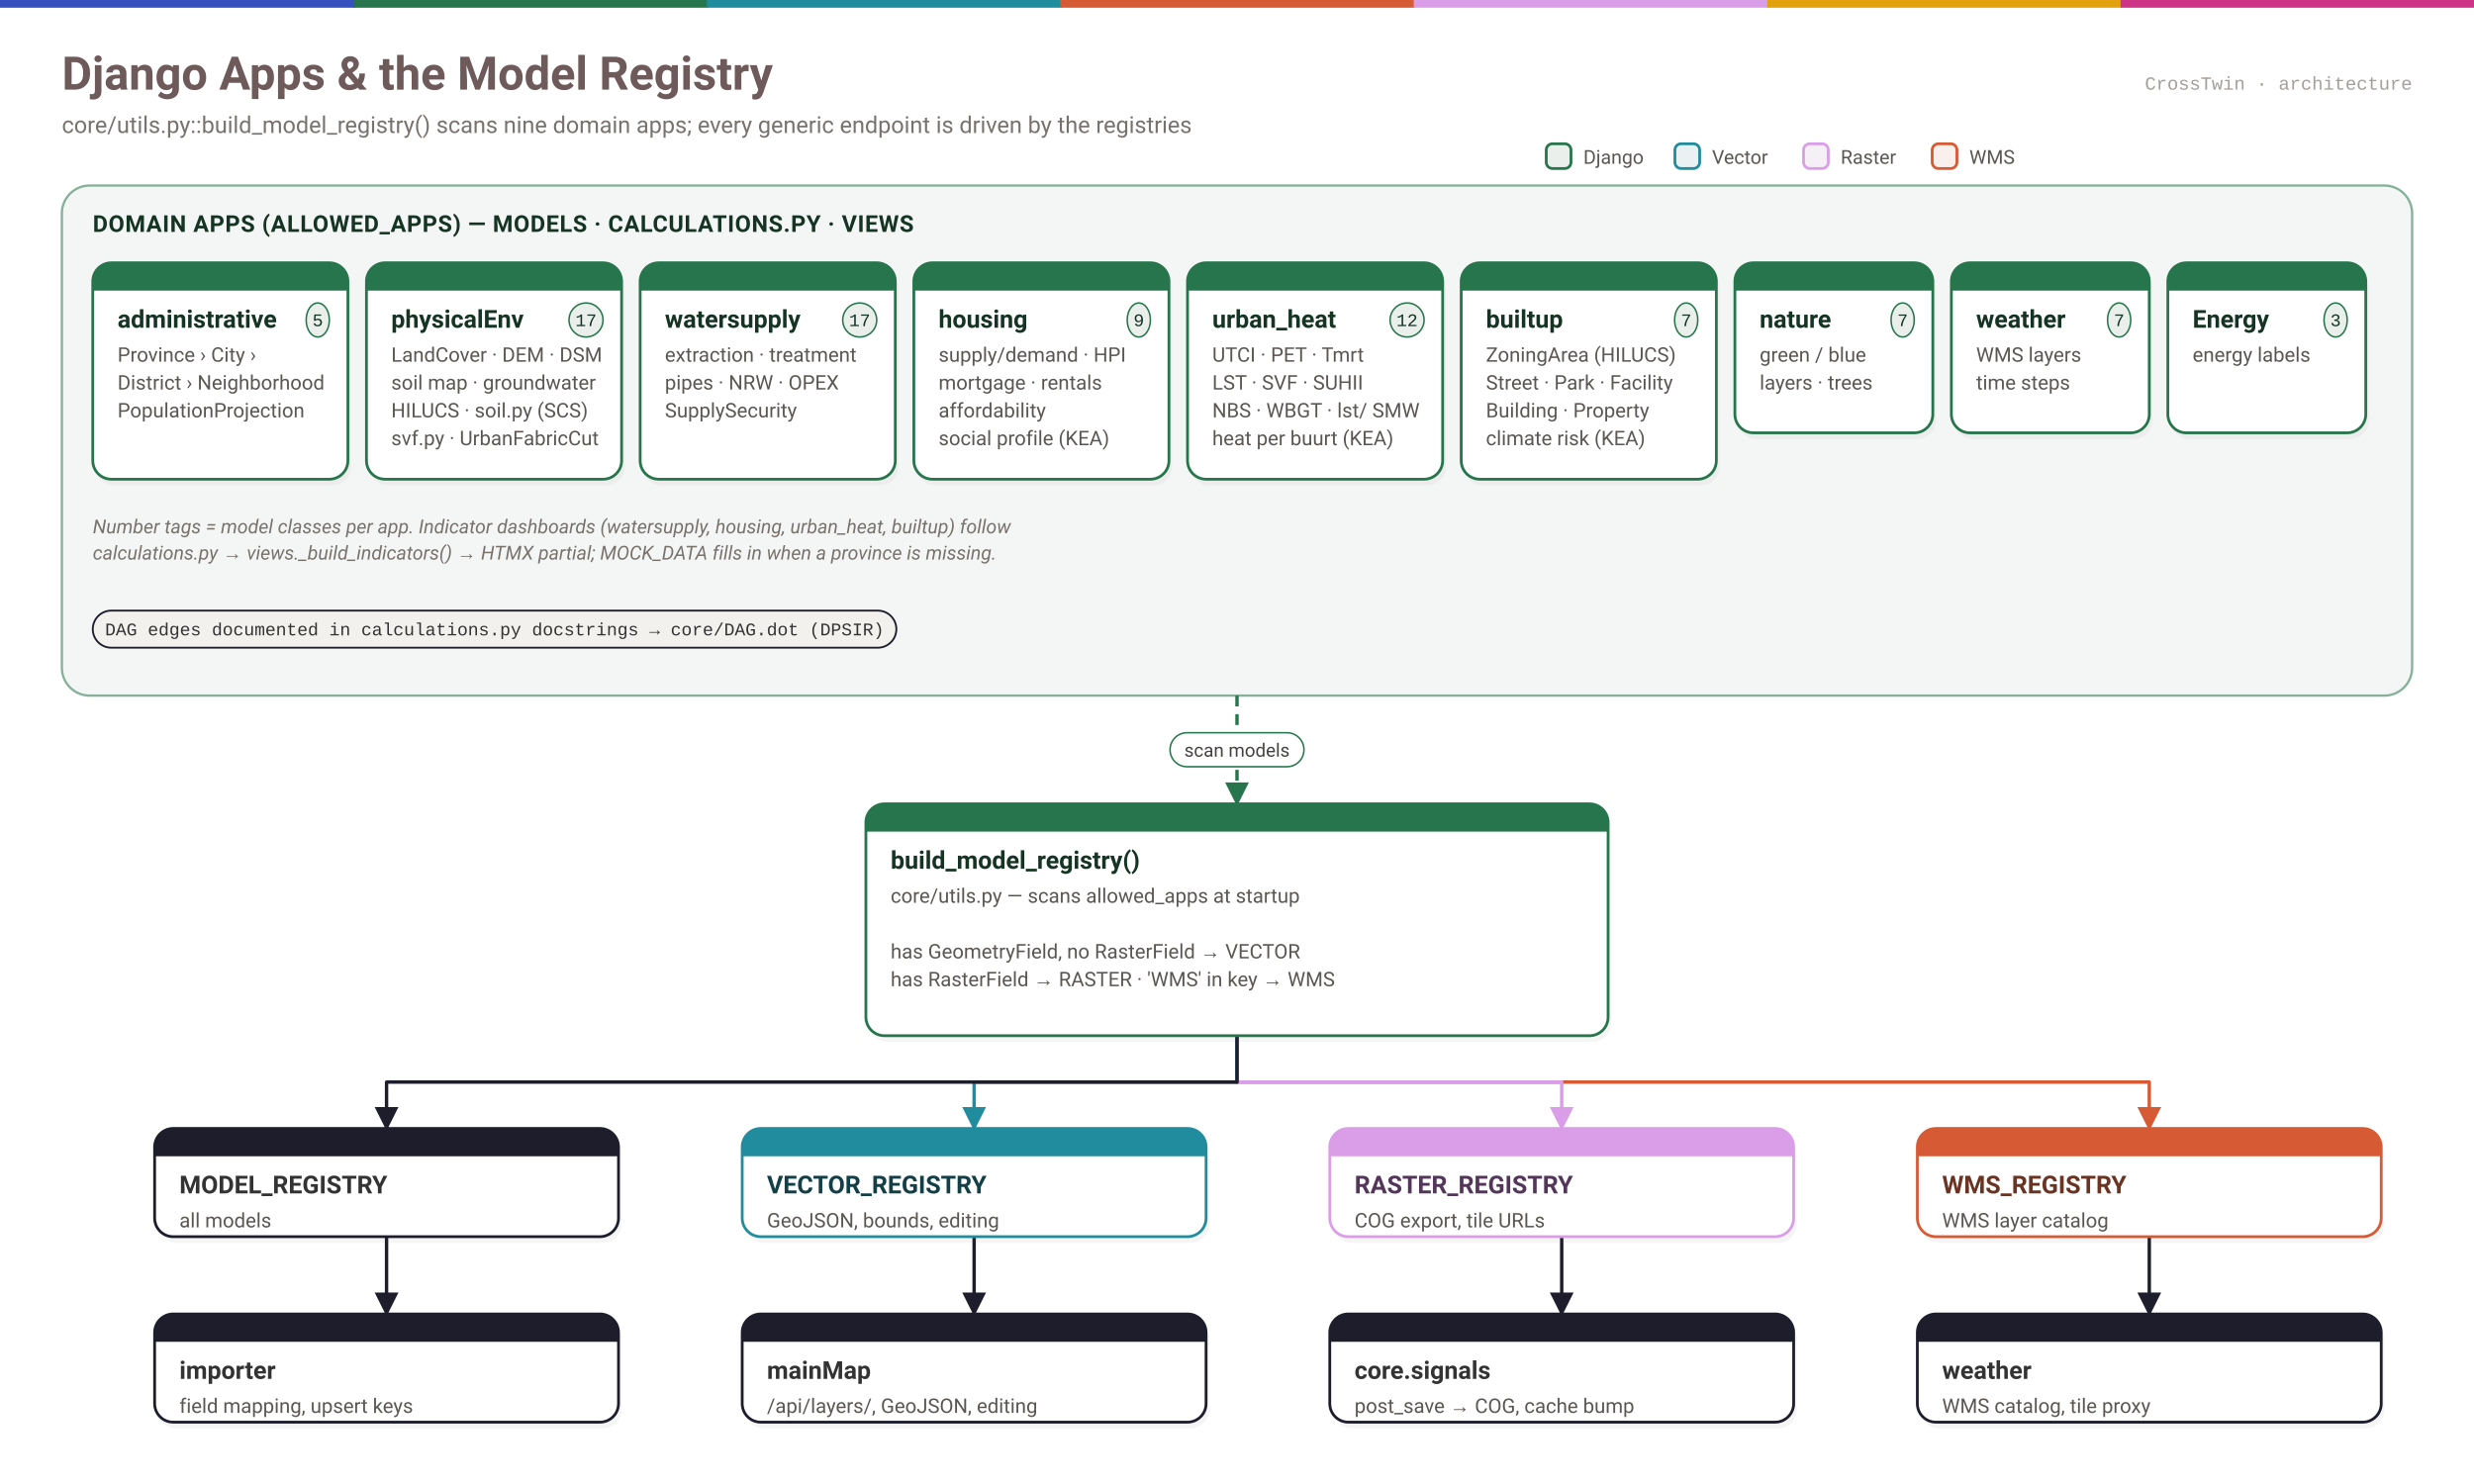
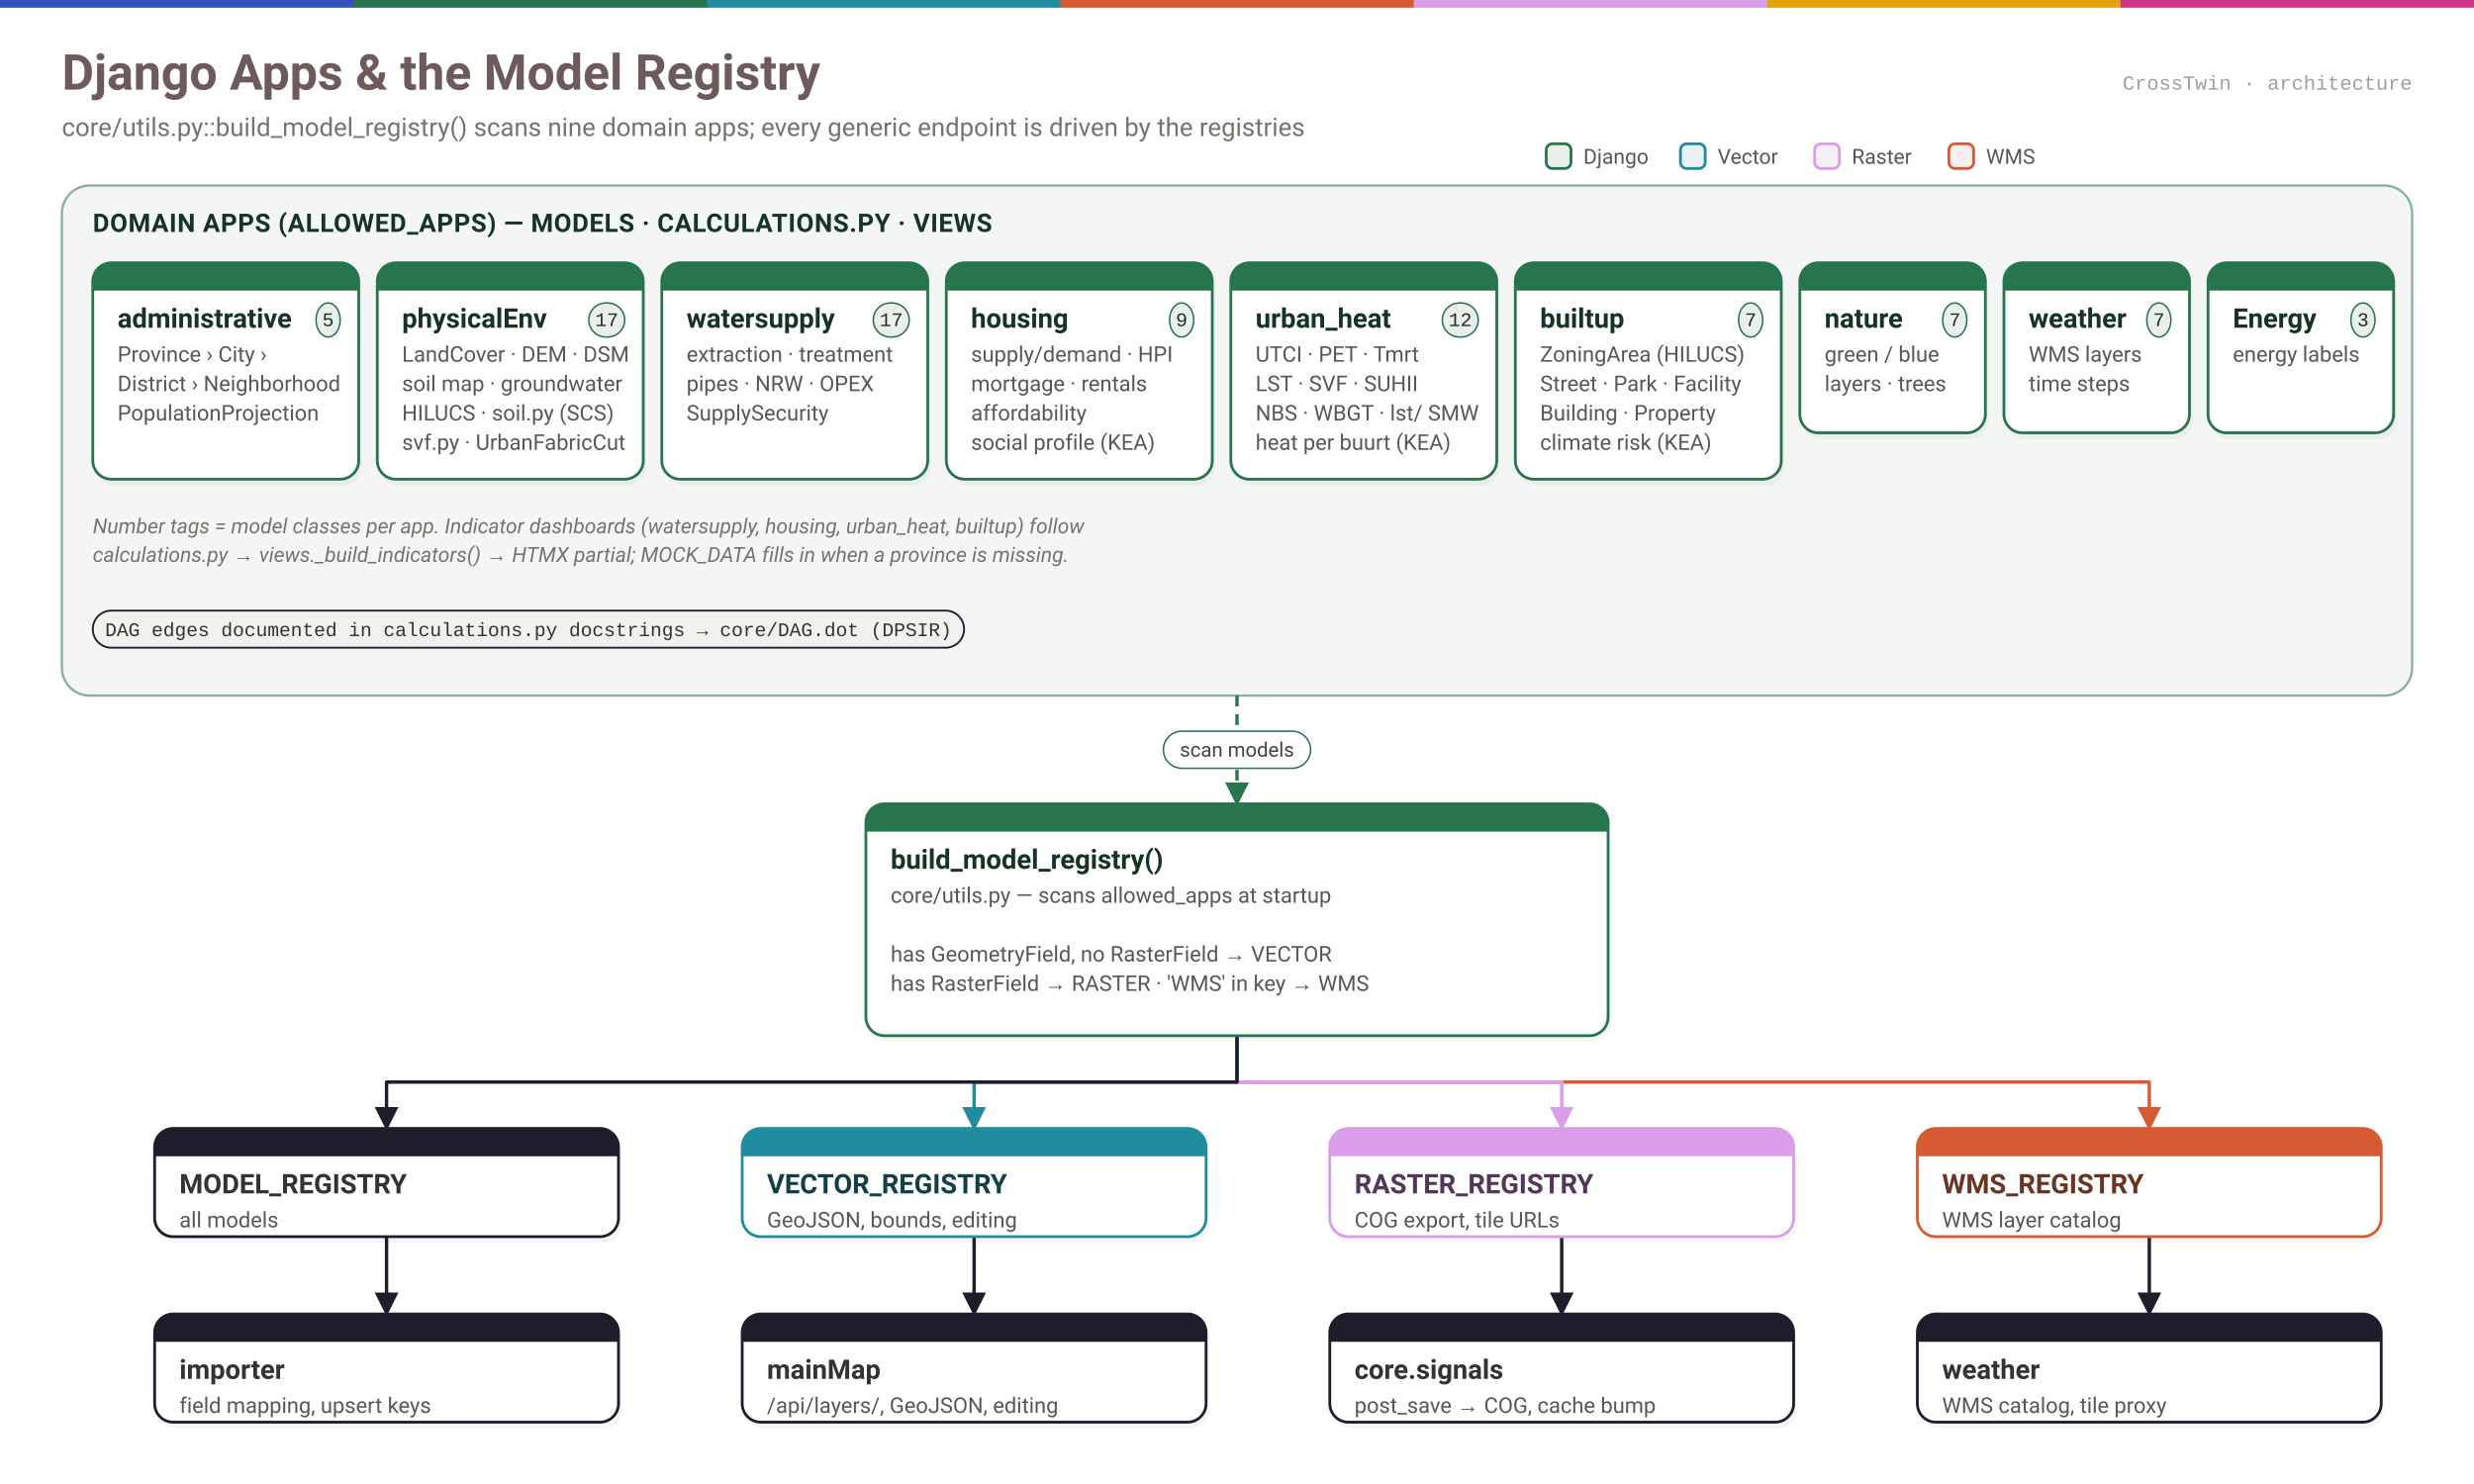
<svg xmlns="http://www.w3.org/2000/svg" viewBox="0 0 1600 960" width="1600" height="960" role="img" aria-label="Django Apps &amp; the Model Registry">
  <style>
  .t { font-family:'Roboto','Helvetica Neue','Arial',sans-serif; }
  .m { font-family:'JetBrains Mono','Consolas','Courier New',monospace; }
  .flow { stroke-dasharray:7 5; animation:dash 1.2s linear infinite; }
  @keyframes dash { to { stroke-dashoffset:-24; } }
  @media (prefers-reduced-motion: reduce) { .flow { animation:none; } }
</style>
  <defs>
    <marker id="a-client" viewBox="0 0 10 10" refX="9" refY="5" markerWidth="7" markerHeight="7" orient="auto-start-reverse">
      <path d="M0,0 L10,5 L0,10 z" fill="#3551BF" />
    </marker>
    <marker id="as-client" viewBox="0 0 10 10" refX="9" refY="5" markerWidth="7" markerHeight="7" orient="auto-start-reverse">
      <path d="M0,0 L10,5 L0,10 z" fill="#3551BF" />
    </marker>
    <marker id="a-django" viewBox="0 0 10 10" refX="9" refY="5" markerWidth="7" markerHeight="7" orient="auto-start-reverse">
      <path d="M0,0 L10,5 L0,10 z" fill="#27754C" />
    </marker>
    <marker id="as-django" viewBox="0 0 10 10" refX="9" refY="5" markerWidth="7" markerHeight="7" orient="auto-start-reverse">
      <path d="M0,0 L10,5 L0,10 z" fill="#27754C" />
    </marker>
    <marker id="a-data" viewBox="0 0 10 10" refX="9" refY="5" markerWidth="7" markerHeight="7" orient="auto-start-reverse">
      <path d="M0,0 L10,5 L0,10 z" fill="#218C9D" />
    </marker>
    <marker id="as-data" viewBox="0 0 10 10" refX="9" refY="5" markerWidth="7" markerHeight="7" orient="auto-start-reverse">
      <path d="M0,0 L10,5 L0,10 z" fill="#218C9D" />
    </marker>
    <marker id="a-external" viewBox="0 0 10 10" refX="9" refY="5" markerWidth="7" markerHeight="7" orient="auto-start-reverse">
      <path d="M0,0 L10,5 L0,10 z" fill="#D65B35" />
    </marker>
    <marker id="as-external" viewBox="0 0 10 10" refX="9" refY="5" markerWidth="7" markerHeight="7" orient="auto-start-reverse">
      <path d="M0,0 L10,5 L0,10 z" fill="#D65B35" />
    </marker>
    <marker id="a-raster" viewBox="0 0 10 10" refX="9" refY="5" markerWidth="7" markerHeight="7" orient="auto-start-reverse">
      <path d="M0,0 L10,5 L0,10 z" fill="#DA9DE8" />
    </marker>
    <marker id="as-raster" viewBox="0 0 10 10" refX="9" refY="5" markerWidth="7" markerHeight="7" orient="auto-start-reverse">
      <path d="M0,0 L10,5 L0,10 z" fill="#DA9DE8" />
    </marker>
    <marker id="a-cache" viewBox="0 0 10 10" refX="9" refY="5" markerWidth="7" markerHeight="7" orient="auto-start-reverse">
      <path d="M0,0 L10,5 L0,10 z" fill="#E2A20E" />
    </marker>
    <marker id="as-cache" viewBox="0 0 10 10" refX="9" refY="5" markerWidth="7" markerHeight="7" orient="auto-start-reverse">
      <path d="M0,0 L10,5 L0,10 z" fill="#E2A20E" />
    </marker>
    <marker id="a-signal" viewBox="0 0 10 10" refX="9" refY="5" markerWidth="7" markerHeight="7" orient="auto-start-reverse">
      <path d="M0,0 L10,5 L0,10 z" fill="#CD3485" />
    </marker>
    <marker id="as-signal" viewBox="0 0 10 10" refX="9" refY="5" markerWidth="7" markerHeight="7" orient="auto-start-reverse">
      <path d="M0,0 L10,5 L0,10 z" fill="#CD3485" />
    </marker>
    <marker id="a-neutral" viewBox="0 0 10 10" refX="9" refY="5" markerWidth="7" markerHeight="7" orient="auto-start-reverse">
      <path d="M0,0 L10,5 L0,10 z" fill="#1E1D2C" />
    </marker>
    <marker id="as-neutral" viewBox="0 0 10 10" refX="9" refY="5" markerWidth="7" markerHeight="7" orient="auto-start-reverse">
      <path d="M0,0 L10,5 L0,10 z" fill="#1E1D2C" />
    </marker>
  </defs>
  <rect width="1600" height="960" fill="#ffffff" />
  <rect x="0.0" width="229.6" height="5" fill="#3551BF" />
  <rect x="228.6" width="229.6" height="5" fill="#27754C" />
  <rect x="457.1" width="229.6" height="5" fill="#218C9D" />
  <rect x="685.7" width="229.6" height="5" fill="#D65B35" />
  <rect x="914.3" width="229.6" height="5" fill="#DA9DE8" />
  <rect x="1142.9" width="229.6" height="5" fill="#E2A20E" />
  <rect x="1371.4" width="229.6" height="5" fill="#CD3485" />
-   <text class="t" x="40" y="58" font-size="30" font-weight="600" fill="#6E5A5A">Django Apps &amp; the Model Registry</text>
-   <text class="t" x="40" y="86" font-size="15" fill="#78726D">core/utils.py::build_model_registry() scans nine domain apps; every generic endpoint is driven by the registries</text>
-   <text class="m" x="1560" y="58" font-size="12" fill="#A39E99" text-anchor="end">CrossTwin · architecture</text>
+   <text class="t" x="40" y="58" font-size="32" font-weight="600" fill="#6E5A5A">Django Apps &amp; the Model Registry</text>
+   <text class="t" x="40" y="88" font-size="16.5" fill="#78726D">core/utils.py::build_model_registry() scans nine domain apps; every generic endpoint is driven by the registries</text>
+   <text class="m" x="1560" y="58" font-size="13" fill="#A39E99" text-anchor="end">CrossTwin · architecture</text>
  <rect x="40" y="120" width="1520" height="330" rx="18" fill="#EAEFEC" fill-opacity="0.55" stroke="#27754C" stroke-opacity="0.55" stroke-width="1.5" />
-   <text class="t" x="60" y="150" font-size="15" font-weight="700" fill="#163424" letter-spacing="0.4">DOMAIN APPS (ALLOWED_APPS)  —  MODELS · CALCULATIONS.PY · VIEWS</text>
+   <text class="t" x="60" y="150" font-size="16.5" font-weight="700" fill="#163424" letter-spacing="0.4">DOMAIN APPS (ALLOWED_APPS)  —  MODELS · CALCULATIONS.PY · VIEWS</text>
  <path d="M1390,800 L1390,850" fill="none" stroke="#1E1D2C" stroke-width="2.2" stroke-linejoin="round" marker-end="url(#a-neutral)" />
  <path d="M1010,800 L1010,850" fill="none" stroke="#1E1D2C" stroke-width="2.2" stroke-linejoin="round" marker-end="url(#a-neutral)" />
  <path d="M630,800 L630,850" fill="none" stroke="#1E1D2C" stroke-width="2.2" stroke-linejoin="round" marker-end="url(#a-neutral)" />
  <path d="M250,800 L250,850" fill="none" stroke="#1E1D2C" stroke-width="2.2" stroke-linejoin="round" marker-end="url(#a-neutral)" />
  <path d="M800,450 L800,520" fill="none" stroke="#27754C" stroke-width="2.2" stroke-linejoin="round" class="flow" marker-end="url(#a-django)" />
  <path d="M800,670 L800,700 L1390,700 L1390,730" fill="none" stroke="#D65B35" stroke-width="2.2" stroke-linejoin="round" marker-end="url(#a-external)" />
  <path d="M800,670 L800,700 L1010,700 L1010,730" fill="none" stroke="#DA9DE8" stroke-width="2.2" stroke-linejoin="round" marker-end="url(#a-raster)" />
  <path d="M800,670 L800,700 L630,700 L630,730" fill="none" stroke="#218C9D" stroke-width="2.2" stroke-linejoin="round" marker-end="url(#a-data)" />
  <path d="M800,670 L800,700 L250,700 L250,730" fill="none" stroke="#1E1D2C" stroke-width="2.2" stroke-linejoin="round" marker-end="url(#a-neutral)" />
-   <rect x="62" y="174" width="165" height="140" rx="12" fill="#6E5A5A" fill-opacity="0.06" />
-   <rect x="60" y="170" width="165" height="140" rx="12" fill="#fff" stroke="#27754C" stroke-width="1.8" />
-   <path d="M72,170 h141 a12,12 0 0 1 12,12 v6 h-165 v-6 a12,12 0 0 1 12,-12 z" fill="#27754C" />
-   <text class="t" x="76" y="212" font-size="16" font-weight="700" fill="#163424">administrative</text>
-   <rect x="198" y="196" width="15" height="22" rx="11" fill="#EAEFEC" stroke="#27754C" stroke-width="1" />
-   <text class="m" x="205.5" y="211" font-size="11.5" fill="#163424" text-anchor="middle">5</text>
-   <text class="t" x="76" y="234" font-size="13" fill="#5A5652">Province › City ›</text>
-   <text class="t" x="76" y="252" font-size="13" fill="#5A5652">District › Neighborhood</text>
-   <text class="t" x="76" y="270" font-size="13" fill="#5A5652">PopulationProjection</text>
-   <rect x="239" y="174" width="165" height="140" rx="12" fill="#6E5A5A" fill-opacity="0.06" />
-   <rect x="237" y="170" width="165" height="140" rx="12" fill="#fff" stroke="#27754C" stroke-width="1.8" />
-   <path d="M249,170 h141 a12,12 0 0 1 12,12 v6 h-165 v-6 a12,12 0 0 1 12,-12 z" fill="#27754C" />
-   <text class="t" x="253" y="212" font-size="16" font-weight="700" fill="#163424">physicalEnv</text>
-   <rect x="368" y="196" width="22" height="22" rx="11" fill="#EAEFEC" stroke="#27754C" stroke-width="1" />
-   <text class="m" x="379.0" y="211" font-size="11.5" fill="#163424" text-anchor="middle">17</text>
-   <text class="t" x="253" y="234" font-size="13" fill="#5A5652">LandCover · DEM · DSM</text>
-   <text class="t" x="253" y="252" font-size="13" fill="#5A5652">soil map · groundwater</text>
-   <text class="t" x="253" y="270" font-size="13" fill="#5A5652">HILUCS · soil.py (SCS)</text>
-   <text class="t" x="253" y="288" font-size="13" fill="#5A5652">svf.py · UrbanFabricCut</text>
-   <rect x="416" y="174" width="165" height="140" rx="12" fill="#6E5A5A" fill-opacity="0.06" />
-   <rect x="414" y="170" width="165" height="140" rx="12" fill="#fff" stroke="#27754C" stroke-width="1.8" />
-   <path d="M426,170 h141 a12,12 0 0 1 12,12 v6 h-165 v-6 a12,12 0 0 1 12,-12 z" fill="#27754C" />
-   <text class="t" x="430" y="212" font-size="16" font-weight="700" fill="#163424">watersupply</text>
-   <rect x="545" y="196" width="22" height="22" rx="11" fill="#EAEFEC" stroke="#27754C" stroke-width="1" />
-   <text class="m" x="556.0" y="211" font-size="11.5" fill="#163424" text-anchor="middle">17</text>
-   <text class="t" x="430" y="234" font-size="13" fill="#5A5652">extraction · treatment</text>
-   <text class="t" x="430" y="252" font-size="13" fill="#5A5652">pipes · NRW · OPEX</text>
-   <text class="t" x="430" y="270" font-size="13" fill="#5A5652">SupplySecurity</text>
-   <rect x="593" y="174" width="165" height="140" rx="12" fill="#6E5A5A" fill-opacity="0.06" />
-   <rect x="591" y="170" width="165" height="140" rx="12" fill="#fff" stroke="#27754C" stroke-width="1.8" />
-   <path d="M603,170 h141 a12,12 0 0 1 12,12 v6 h-165 v-6 a12,12 0 0 1 12,-12 z" fill="#27754C" />
-   <text class="t" x="607" y="212" font-size="16" font-weight="700" fill="#163424">housing</text>
-   <rect x="729" y="196" width="15" height="22" rx="11" fill="#EAEFEC" stroke="#27754C" stroke-width="1" />
-   <text class="m" x="736.5" y="211" font-size="11.5" fill="#163424" text-anchor="middle">9</text>
-   <text class="t" x="607" y="234" font-size="13" fill="#5A5652">supply/demand · HPI</text>
-   <text class="t" x="607" y="252" font-size="13" fill="#5A5652">mortgage · rentals</text>
-   <text class="t" x="607" y="270" font-size="13" fill="#5A5652">affordability</text>
-   <text class="t" x="607" y="288" font-size="13" fill="#5A5652">social profile (KEA)</text>
-   <rect x="770" y="174" width="165" height="140" rx="12" fill="#6E5A5A" fill-opacity="0.06" />
-   <rect x="768" y="170" width="165" height="140" rx="12" fill="#fff" stroke="#27754C" stroke-width="1.8" />
-   <path d="M780,170 h141 a12,12 0 0 1 12,12 v6 h-165 v-6 a12,12 0 0 1 12,-12 z" fill="#27754C" />
-   <text class="t" x="784" y="212" font-size="16" font-weight="700" fill="#163424">urban_heat</text>
-   <rect x="899" y="196" width="22" height="22" rx="11" fill="#EAEFEC" stroke="#27754C" stroke-width="1" />
-   <text class="m" x="910.0" y="211" font-size="11.5" fill="#163424" text-anchor="middle">12</text>
-   <text class="t" x="784" y="234" font-size="13" fill="#5A5652">UTCI · PET · Tmrt</text>
-   <text class="t" x="784" y="252" font-size="13" fill="#5A5652">LST · SVF · SUHII</text>
-   <text class="t" x="784" y="270" font-size="13" fill="#5A5652">NBS · WBGT · lst/ SMW</text>
-   <text class="t" x="784" y="288" font-size="13" fill="#5A5652">heat per buurt (KEA)</text>
-   <rect x="947" y="174" width="165" height="140" rx="12" fill="#6E5A5A" fill-opacity="0.06" />
-   <rect x="945" y="170" width="165" height="140" rx="12" fill="#fff" stroke="#27754C" stroke-width="1.8" />
-   <path d="M957,170 h141 a12,12 0 0 1 12,12 v6 h-165 v-6 a12,12 0 0 1 12,-12 z" fill="#27754C" />
-   <text class="t" x="961" y="212" font-size="16" font-weight="700" fill="#163424">builtup</text>
-   <rect x="1083" y="196" width="15" height="22" rx="11" fill="#EAEFEC" stroke="#27754C" stroke-width="1" />
-   <text class="m" x="1090.5" y="211" font-size="11.5" fill="#163424" text-anchor="middle">7</text>
-   <text class="t" x="961" y="234" font-size="13" fill="#5A5652">ZoningArea (HILUCS)</text>
-   <text class="t" x="961" y="252" font-size="13" fill="#5A5652">Street · Park · Facility</text>
-   <text class="t" x="961" y="270" font-size="13" fill="#5A5652">Building · Property</text>
-   <text class="t" x="961" y="288" font-size="13" fill="#5A5652">climate risk (KEA)</text>
-   <rect x="1124" y="174" width="128" height="110" rx="12" fill="#6E5A5A" fill-opacity="0.06" />
-   <rect x="1122" y="170" width="128" height="110" rx="12" fill="#fff" stroke="#27754C" stroke-width="1.8" />
-   <path d="M1134,170 h104 a12,12 0 0 1 12,12 v6 h-128 v-6 a12,12 0 0 1 12,-12 z" fill="#27754C" />
-   <text class="t" x="1138" y="212" font-size="16" font-weight="700" fill="#163424">nature</text>
-   <rect x="1223" y="196" width="15" height="22" rx="11" fill="#EAEFEC" stroke="#27754C" stroke-width="1" />
-   <text class="m" x="1230.5" y="211" font-size="11.5" fill="#163424" text-anchor="middle">7</text>
-   <text class="t" x="1138" y="234" font-size="13" fill="#5A5652">green / blue</text>
-   <text class="t" x="1138" y="252" font-size="13" fill="#5A5652">layers · trees</text>
-   <rect x="1264" y="174" width="128" height="110" rx="12" fill="#6E5A5A" fill-opacity="0.06" />
-   <rect x="1262" y="170" width="128" height="110" rx="12" fill="#fff" stroke="#27754C" stroke-width="1.8" />
-   <path d="M1274,170 h104 a12,12 0 0 1 12,12 v6 h-128 v-6 a12,12 0 0 1 12,-12 z" fill="#27754C" />
-   <text class="t" x="1278" y="212" font-size="16" font-weight="700" fill="#163424">weather</text>
-   <rect x="1363" y="196" width="15" height="22" rx="11" fill="#EAEFEC" stroke="#27754C" stroke-width="1" />
-   <text class="m" x="1370.5" y="211" font-size="11.5" fill="#163424" text-anchor="middle">7</text>
-   <text class="t" x="1278" y="234" font-size="13" fill="#5A5652">WMS layers</text>
-   <text class="t" x="1278" y="252" font-size="13" fill="#5A5652">time steps</text>
-   <rect x="1404" y="174" width="128" height="110" rx="12" fill="#6E5A5A" fill-opacity="0.06" />
-   <rect x="1402" y="170" width="128" height="110" rx="12" fill="#fff" stroke="#27754C" stroke-width="1.8" />
-   <path d="M1414,170 h104 a12,12 0 0 1 12,12 v6 h-128 v-6 a12,12 0 0 1 12,-12 z" fill="#27754C" />
-   <text class="t" x="1418" y="212" font-size="16" font-weight="700" fill="#163424">Energy</text>
-   <rect x="1503" y="196" width="15" height="22" rx="11" fill="#EAEFEC" stroke="#27754C" stroke-width="1" />
-   <text class="m" x="1510.5" y="211" font-size="11.5" fill="#163424" text-anchor="middle">3</text>
-   <text class="t" x="1418" y="234" font-size="13" fill="#5A5652">energy labels</text>
-   <rect x="60" y="395" width="519.7" height="24" rx="12" fill="#F3F1EE" stroke="#1E1D2C" stroke-width="1.2" />
-   <text class="m" x="319.85" y="411" font-size="11.5" fill="#333333" text-anchor="middle">DAG edges documented in calculations.py docstrings → core/DAG.dot (DPSIR)</text>
+   <rect x="62" y="174" width="172" height="140" rx="12" fill="#6E5A5A" fill-opacity="0.06" />
+   <rect x="60" y="170" width="172" height="140" rx="12" fill="#fff" stroke="#27754C" stroke-width="1.8" />
+   <path d="M72,170 h148 a12,12 0 0 1 12,12 v6 h-172 v-6 a12,12 0 0 1 12,-12 z" fill="#27754C" />
+   <text class="t" x="76" y="212" font-size="17.5" font-weight="700" fill="#163424">administrative</text>
+   <rect x="204.4" y="196" width="15.6" height="22" rx="11" fill="#EAEFEC" stroke="#27754C" stroke-width="1" />
+   <text class="m" x="212.2" y="211" font-size="12.5" fill="#163424" text-anchor="middle">5</text>
+   <text class="t" x="76" y="234" font-size="14" fill="#5A5652">Province › City ›</text>
+   <text class="t" x="76" y="253" font-size="14" fill="#5A5652">District › Neighborhood</text>
+   <text class="t" x="76" y="272" font-size="14" fill="#5A5652">PopulationProjection</text>
+   <rect x="246" y="174" width="172" height="140" rx="12" fill="#6E5A5A" fill-opacity="0.06" />
+   <rect x="244" y="170" width="172" height="140" rx="12" fill="#fff" stroke="#27754C" stroke-width="1.8" />
+   <path d="M256,170 h148 a12,12 0 0 1 12,12 v6 h-172 v-6 a12,12 0 0 1 12,-12 z" fill="#27754C" />
+   <text class="t" x="260" y="212" font-size="17.5" font-weight="700" fill="#163424">physicalEnv</text>
+   <rect x="380.8" y="196" width="23.2" height="22" rx="11" fill="#EAEFEC" stroke="#27754C" stroke-width="1" />
+   <text class="m" x="392.4" y="211" font-size="12.5" fill="#163424" text-anchor="middle">17</text>
+   <text class="t" x="260" y="234" font-size="14" fill="#5A5652">LandCover · DEM · DSM</text>
+   <text class="t" x="260" y="253" font-size="14" fill="#5A5652">soil map · groundwater</text>
+   <text class="t" x="260" y="272" font-size="14" fill="#5A5652">HILUCS · soil.py (SCS)</text>
+   <text class="t" x="260" y="291" font-size="14" fill="#5A5652">svf.py · UrbanFabricCut</text>
+   <rect x="430" y="174" width="172" height="140" rx="12" fill="#6E5A5A" fill-opacity="0.06" />
+   <rect x="428" y="170" width="172" height="140" rx="12" fill="#fff" stroke="#27754C" stroke-width="1.8" />
+   <path d="M440,170 h148 a12,12 0 0 1 12,12 v6 h-172 v-6 a12,12 0 0 1 12,-12 z" fill="#27754C" />
+   <text class="t" x="444" y="212" font-size="17.5" font-weight="700" fill="#163424">watersupply</text>
+   <rect x="564.8" y="196" width="23.2" height="22" rx="11" fill="#EAEFEC" stroke="#27754C" stroke-width="1" />
+   <text class="m" x="576.4" y="211" font-size="12.5" fill="#163424" text-anchor="middle">17</text>
+   <text class="t" x="444" y="234" font-size="14" fill="#5A5652">extraction · treatment</text>
+   <text class="t" x="444" y="253" font-size="14" fill="#5A5652">pipes · NRW · OPEX</text>
+   <text class="t" x="444" y="272" font-size="14" fill="#5A5652">SupplySecurity</text>
+   <rect x="614" y="174" width="172" height="140" rx="12" fill="#6E5A5A" fill-opacity="0.06" />
+   <rect x="612" y="170" width="172" height="140" rx="12" fill="#fff" stroke="#27754C" stroke-width="1.8" />
+   <path d="M624,170 h148 a12,12 0 0 1 12,12 v6 h-172 v-6 a12,12 0 0 1 12,-12 z" fill="#27754C" />
+   <text class="t" x="628" y="212" font-size="17.5" font-weight="700" fill="#163424">housing</text>
+   <rect x="756.4" y="196" width="15.6" height="22" rx="11" fill="#EAEFEC" stroke="#27754C" stroke-width="1" />
+   <text class="m" x="764.2" y="211" font-size="12.5" fill="#163424" text-anchor="middle">9</text>
+   <text class="t" x="628" y="234" font-size="14" fill="#5A5652">supply/demand · HPI</text>
+   <text class="t" x="628" y="253" font-size="14" fill="#5A5652">mortgage · rentals</text>
+   <text class="t" x="628" y="272" font-size="14" fill="#5A5652">affordability</text>
+   <text class="t" x="628" y="291" font-size="14" fill="#5A5652">social profile (KEA)</text>
+   <rect x="798" y="174" width="172" height="140" rx="12" fill="#6E5A5A" fill-opacity="0.06" />
+   <rect x="796" y="170" width="172" height="140" rx="12" fill="#fff" stroke="#27754C" stroke-width="1.8" />
+   <path d="M808,170 h148 a12,12 0 0 1 12,12 v6 h-172 v-6 a12,12 0 0 1 12,-12 z" fill="#27754C" />
+   <text class="t" x="812" y="212" font-size="17.5" font-weight="700" fill="#163424">urban_heat</text>
+   <rect x="932.8" y="196" width="23.2" height="22" rx="11" fill="#EAEFEC" stroke="#27754C" stroke-width="1" />
+   <text class="m" x="944.4" y="211" font-size="12.5" fill="#163424" text-anchor="middle">12</text>
+   <text class="t" x="812" y="234" font-size="14" fill="#5A5652">UTCI · PET · Tmrt</text>
+   <text class="t" x="812" y="253" font-size="14" fill="#5A5652">LST · SVF · SUHII</text>
+   <text class="t" x="812" y="272" font-size="14" fill="#5A5652">NBS · WBGT · lst/ SMW</text>
+   <text class="t" x="812" y="291" font-size="14" fill="#5A5652">heat per buurt (KEA)</text>
+   <rect x="982" y="174" width="172" height="140" rx="12" fill="#6E5A5A" fill-opacity="0.06" />
+   <rect x="980" y="170" width="172" height="140" rx="12" fill="#fff" stroke="#27754C" stroke-width="1.8" />
+   <path d="M992,170 h148 a12,12 0 0 1 12,12 v6 h-172 v-6 a12,12 0 0 1 12,-12 z" fill="#27754C" />
+   <text class="t" x="996" y="212" font-size="17.5" font-weight="700" fill="#163424">builtup</text>
+   <rect x="1124.4" y="196" width="15.6" height="22" rx="11" fill="#EAEFEC" stroke="#27754C" stroke-width="1" />
+   <text class="m" x="1132.2" y="211" font-size="12.5" fill="#163424" text-anchor="middle">7</text>
+   <text class="t" x="996" y="234" font-size="14" fill="#5A5652">ZoningArea (HILUCS)</text>
+   <text class="t" x="996" y="253" font-size="14" fill="#5A5652">Street · Park · Facility</text>
+   <text class="t" x="996" y="272" font-size="14" fill="#5A5652">Building · Property</text>
+   <text class="t" x="996" y="291" font-size="14" fill="#5A5652">climate risk (KEA)</text>
+   <rect x="1166" y="174" width="120" height="110" rx="12" fill="#6E5A5A" fill-opacity="0.06" />
+   <rect x="1164" y="170" width="120" height="110" rx="12" fill="#fff" stroke="#27754C" stroke-width="1.8" />
+   <path d="M1176,170 h96 a12,12 0 0 1 12,12 v6 h-120 v-6 a12,12 0 0 1 12,-12 z" fill="#27754C" />
+   <text class="t" x="1180" y="212" font-size="17.5" font-weight="700" fill="#163424">nature</text>
+   <rect x="1256.4" y="196" width="15.6" height="22" rx="11" fill="#EAEFEC" stroke="#27754C" stroke-width="1" />
+   <text class="m" x="1264.2" y="211" font-size="12.5" fill="#163424" text-anchor="middle">7</text>
+   <text class="t" x="1180" y="234" font-size="14" fill="#5A5652">green / blue</text>
+   <text class="t" x="1180" y="253" font-size="14" fill="#5A5652">layers · trees</text>
+   <rect x="1298" y="174" width="120" height="110" rx="12" fill="#6E5A5A" fill-opacity="0.06" />
+   <rect x="1296" y="170" width="120" height="110" rx="12" fill="#fff" stroke="#27754C" stroke-width="1.8" />
+   <path d="M1308,170 h96 a12,12 0 0 1 12,12 v6 h-120 v-6 a12,12 0 0 1 12,-12 z" fill="#27754C" />
+   <text class="t" x="1312" y="212" font-size="17.5" font-weight="700" fill="#163424">weather</text>
+   <rect x="1388.4" y="196" width="15.6" height="22" rx="11" fill="#EAEFEC" stroke="#27754C" stroke-width="1" />
+   <text class="m" x="1396.2" y="211" font-size="12.5" fill="#163424" text-anchor="middle">7</text>
+   <text class="t" x="1312" y="234" font-size="14" fill="#5A5652">WMS layers</text>
+   <text class="t" x="1312" y="253" font-size="14" fill="#5A5652">time steps</text>
+   <rect x="1430" y="174" width="120" height="110" rx="12" fill="#6E5A5A" fill-opacity="0.06" />
+   <rect x="1428" y="170" width="120" height="110" rx="12" fill="#fff" stroke="#27754C" stroke-width="1.8" />
+   <path d="M1440,170 h96 a12,12 0 0 1 12,12 v6 h-120 v-6 a12,12 0 0 1 12,-12 z" fill="#27754C" />
+   <text class="t" x="1444" y="212" font-size="17.5" font-weight="700" fill="#163424">Energy</text>
+   <rect x="1520.4" y="196" width="15.6" height="22" rx="11" fill="#EAEFEC" stroke="#27754C" stroke-width="1" />
+   <text class="m" x="1528.2" y="211" font-size="12.5" fill="#163424" text-anchor="middle">3</text>
+   <text class="t" x="1444" y="234" font-size="14" fill="#5A5652">energy labels</text>
+   <rect x="60" y="395" width="563.5" height="24" rx="12" fill="#F3F1EE" stroke="#1E1D2C" stroke-width="1.2" />
+   <text class="m" x="341.75" y="411.5" font-size="12.5" fill="#333333" text-anchor="middle">DAG edges documented in calculations.py docstrings → core/DAG.dot (DPSIR)</text>
  <rect x="562" y="524" width="480" height="150" rx="12" fill="#6E5A5A" fill-opacity="0.06" />
  <rect x="560" y="520" width="480" height="150" rx="12" fill="#fff" stroke="#27754C" stroke-width="1.8" />
  <path d="M572,520 h456 a12,12 0 0 1 12,12 v6 h-480 v-6 a12,12 0 0 1 12,-12 z" fill="#27754C" />
-   <text class="t" x="576" y="562" font-size="16" font-weight="700" fill="#163424">build_model_registry()</text>
-   <text class="t" x="576" y="584" font-size="13" fill="#5A5652">core/utils.py — scans allowed_apps at startup</text>
-   <text class="t" x="576" y="602" font-size="13" fill="#5A5652" />
-   <text class="t" x="576" y="620" font-size="13" fill="#5A5652">has GeometryField, no RasterField → VECTOR</text>
-   <text class="t" x="576" y="638" font-size="13" fill="#5A5652">has RasterField → RASTER  ·  'WMS' in key → WMS</text>
+   <text class="t" x="576" y="562" font-size="17.5" font-weight="700" fill="#163424">build_model_registry()</text>
+   <text class="t" x="576" y="584" font-size="14" fill="#5A5652">core/utils.py — scans allowed_apps at startup</text>
+   <text class="t" x="576" y="603" font-size="14" fill="#5A5652" />
+   <text class="t" x="576" y="622" font-size="14" fill="#5A5652">has GeometryField, no RasterField → VECTOR</text>
+   <text class="t" x="576" y="641" font-size="14" fill="#5A5652">has RasterField → RASTER  ·  'WMS' in key → WMS</text>
  <rect x="102" y="734" width="300" height="70" rx="12" fill="#6E5A5A" fill-opacity="0.06" />
  <rect x="100" y="730" width="300" height="70" rx="12" fill="#fff" stroke="#1E1D2C" stroke-width="1.8" />
  <path d="M112,730 h276 a12,12 0 0 1 12,12 v6 h-300 v-6 a12,12 0 0 1 12,-12 z" fill="#1E1D2C" />
-   <text class="t" x="116" y="772" font-size="16" font-weight="700" fill="#333333">MODEL_REGISTRY</text>
-   <text class="t" x="116" y="794" font-size="13" fill="#5A5652">all models</text>
+   <text class="t" x="116" y="772" font-size="17.5" font-weight="700" fill="#333333">MODEL_REGISTRY</text>
+   <text class="t" x="116" y="794" font-size="14" fill="#5A5652">all models</text>
  <rect x="482" y="734" width="300" height="70" rx="12" fill="#6E5A5A" fill-opacity="0.06" />
  <rect x="480" y="730" width="300" height="70" rx="12" fill="#fff" stroke="#218C9D" stroke-width="1.8" />
  <path d="M492,730 h276 a12,12 0 0 1 12,12 v6 h-300 v-6 a12,12 0 0 1 12,-12 z" fill="#218C9D" />
-   <text class="t" x="496" y="772" font-size="16" font-weight="700" fill="#133F46">VECTOR_REGISTRY</text>
-   <text class="t" x="496" y="794" font-size="13" fill="#5A5652">GeoJSON, bounds, editing</text>
+   <text class="t" x="496" y="772" font-size="17.5" font-weight="700" fill="#133F46">VECTOR_REGISTRY</text>
+   <text class="t" x="496" y="794" font-size="14" fill="#5A5652">GeoJSON, bounds, editing</text>
  <rect x="862" y="734" width="300" height="70" rx="12" fill="#6E5A5A" fill-opacity="0.06" />
  <rect x="860" y="730" width="300" height="70" rx="12" fill="#fff" stroke="#DA9DE8" stroke-width="1.8" />
  <path d="M872,730 h276 a12,12 0 0 1 12,12 v6 h-300 v-6 a12,12 0 0 1 12,-12 z" fill="#DA9DE8" />
-   <text class="t" x="876" y="772" font-size="16" font-weight="700" fill="#53365A">RASTER_REGISTRY</text>
-   <text class="t" x="876" y="794" font-size="13" fill="#5A5652">COG export, tile URLs</text>
+   <text class="t" x="876" y="772" font-size="17.5" font-weight="700" fill="#53365A">RASTER_REGISTRY</text>
+   <text class="t" x="876" y="794" font-size="14" fill="#5A5652">COG export, tile URLs</text>
  <rect x="1242" y="734" width="300" height="70" rx="12" fill="#6E5A5A" fill-opacity="0.06" />
  <rect x="1240" y="730" width="300" height="70" rx="12" fill="#fff" stroke="#D65B35" stroke-width="1.8" />
  <path d="M1252,730 h276 a12,12 0 0 1 12,12 v6 h-300 v-6 a12,12 0 0 1 12,-12 z" fill="#D65B35" />
-   <text class="t" x="1256" y="772" font-size="16" font-weight="700" fill="#6A3322">WMS_REGISTRY</text>
-   <text class="t" x="1256" y="794" font-size="13" fill="#5A5652">WMS layer catalog</text>
+   <text class="t" x="1256" y="772" font-size="17.5" font-weight="700" fill="#6A3322">WMS_REGISTRY</text>
+   <text class="t" x="1256" y="794" font-size="14" fill="#5A5652">WMS layer catalog</text>
  <rect x="102" y="854" width="300" height="70" rx="12" fill="#6E5A5A" fill-opacity="0.06" />
  <rect x="100" y="850" width="300" height="70" rx="12" fill="#fff" stroke="#1E1D2C" stroke-width="1.8" />
  <path d="M112,850 h276 a12,12 0 0 1 12,12 v6 h-300 v-6 a12,12 0 0 1 12,-12 z" fill="#1E1D2C" />
-   <text class="t" x="116" y="892" font-size="16" font-weight="700" fill="#333333">importer</text>
-   <text class="t" x="116" y="914" font-size="13" fill="#5A5652">field mapping, upsert keys</text>
+   <text class="t" x="116" y="892" font-size="17.5" font-weight="700" fill="#333333">importer</text>
+   <text class="t" x="116" y="914" font-size="14" fill="#5A5652">field mapping, upsert keys</text>
  <rect x="482" y="854" width="300" height="70" rx="12" fill="#6E5A5A" fill-opacity="0.06" />
  <rect x="480" y="850" width="300" height="70" rx="12" fill="#fff" stroke="#1E1D2C" stroke-width="1.8" />
  <path d="M492,850 h276 a12,12 0 0 1 12,12 v6 h-300 v-6 a12,12 0 0 1 12,-12 z" fill="#1E1D2C" />
-   <text class="t" x="496" y="892" font-size="16" font-weight="700" fill="#333333">mainMap</text>
-   <text class="t" x="496" y="914" font-size="13" fill="#5A5652">/api/layers/, GeoJSON, editing</text>
+   <text class="t" x="496" y="892" font-size="17.5" font-weight="700" fill="#333333">mainMap</text>
+   <text class="t" x="496" y="914" font-size="14" fill="#5A5652">/api/layers/, GeoJSON, editing</text>
  <rect x="862" y="854" width="300" height="70" rx="12" fill="#6E5A5A" fill-opacity="0.06" />
  <rect x="860" y="850" width="300" height="70" rx="12" fill="#fff" stroke="#1E1D2C" stroke-width="1.8" />
  <path d="M872,850 h276 a12,12 0 0 1 12,12 v6 h-300 v-6 a12,12 0 0 1 12,-12 z" fill="#1E1D2C" />
-   <text class="t" x="876" y="892" font-size="16" font-weight="700" fill="#333333">core.signals</text>
-   <text class="t" x="876" y="914" font-size="13" fill="#5A5652">post_save → COG, cache bump</text>
+   <text class="t" x="876" y="892" font-size="17.5" font-weight="700" fill="#333333">core.signals</text>
+   <text class="t" x="876" y="914" font-size="14" fill="#5A5652">post_save → COG, cache bump</text>
  <rect x="1242" y="854" width="300" height="70" rx="12" fill="#6E5A5A" fill-opacity="0.06" />
  <rect x="1240" y="850" width="300" height="70" rx="12" fill="#fff" stroke="#1E1D2C" stroke-width="1.8" />
  <path d="M1252,850 h276 a12,12 0 0 1 12,12 v6 h-300 v-6 a12,12 0 0 1 12,-12 z" fill="#1E1D2C" />
-   <text class="t" x="1256" y="892" font-size="16" font-weight="700" fill="#333333">weather</text>
-   <text class="t" x="1256" y="914" font-size="13" fill="#5A5652">WMS catalog, tile proxy</text>
-   <text class="t" x="60" y="345" font-size="12.5" fill="#78726D" font-style="italic">Number tags = model classes per app. Indicator dashboards (watersupply, housing, urban_heat, builtup) follow</text>
-   <text class="t" x="60" y="362" font-size="12.5" fill="#78726D" font-style="italic">calculations.py → views._build_indicators() → HTMX partial; MOCK_DATA fills in when a province is missing.</text>
-   <rect x="756.7" y="474.0" width="86.6" height="22" rx="11" fill="#fff" stroke="#27754C" stroke-width="1" />
-   <text class="t" x="800.0" y="489.5" font-size="12" fill="#45423F" text-anchor="middle">scan models</text>
+   <text class="t" x="1256" y="892" font-size="17.5" font-weight="700" fill="#333333">weather</text>
+   <text class="t" x="1256" y="914" font-size="14" fill="#5A5652">WMS catalog, tile proxy</text>
+   <text class="t" x="60" y="345.0" font-size="13.5" fill="#78726D" font-style="italic">Number tags = model classes per app. Indicator dashboards (watersupply, housing, urban_heat, builtup) follow</text>
+   <text class="t" x="60" y="363.5" font-size="13.5" fill="#78726D" font-style="italic">calculations.py → views._build_indicators() → HTMX partial; MOCK_DATA fills in when a province is missing.</text>
+   <rect x="752.4" y="473.0" width="95.2" height="24" rx="12" fill="#fff" stroke="#27754C" stroke-width="1" />
+   <text class="t" x="800.0" y="489.5" font-size="13" fill="#45423F" text-anchor="middle">scan models</text>
  <rect x="1000" y="93" width="16" height="16" rx="4" fill="#EAEFEC" stroke="#27754C" stroke-width="1.8" />
-   <text class="t" x="1024" y="106" font-size="12.5" fill="#5A5652">Django</text>
-   <rect x="1083.2" y="93" width="16" height="16" rx="4" fill="#E9F1F2" stroke="#218C9D" stroke-width="1.8" />
-   <text class="t" x="1107.2" y="106" font-size="12.5" fill="#5A5652">Vector</text>
-   <rect x="1166.4" y="93" width="16" height="16" rx="4" fill="#F5EFF6" stroke="#DA9DE8" stroke-width="1.8" />
-   <text class="t" x="1190.4" y="106" font-size="12.5" fill="#5A5652">Raster</text>
-   <rect x="1249.6" y="93" width="16" height="16" rx="4" fill="#F9EFEC" stroke="#D65B35" stroke-width="1.8" />
-   <text class="t" x="1273.6" y="106" font-size="12.5" fill="#5A5652">WMS</text>
+   <text class="t" x="1024" y="106" font-size="13.5" fill="#5A5652">Django</text>
+   <rect x="1086.8" y="93" width="16" height="16" rx="4" fill="#E9F1F2" stroke="#218C9D" stroke-width="1.8" />
+   <text class="t" x="1110.8" y="106" font-size="13.5" fill="#5A5652">Vector</text>
+   <rect x="1173.6" y="93" width="16" height="16" rx="4" fill="#F5EFF6" stroke="#DA9DE8" stroke-width="1.8" />
+   <text class="t" x="1197.6" y="106" font-size="13.5" fill="#5A5652">Raster</text>
+   <rect x="1260.4" y="93" width="16" height="16" rx="4" fill="#F9EFEC" stroke="#D65B35" stroke-width="1.8" />
+   <text class="t" x="1284.4" y="106" font-size="13.5" fill="#5A5652">WMS</text>
</svg>
